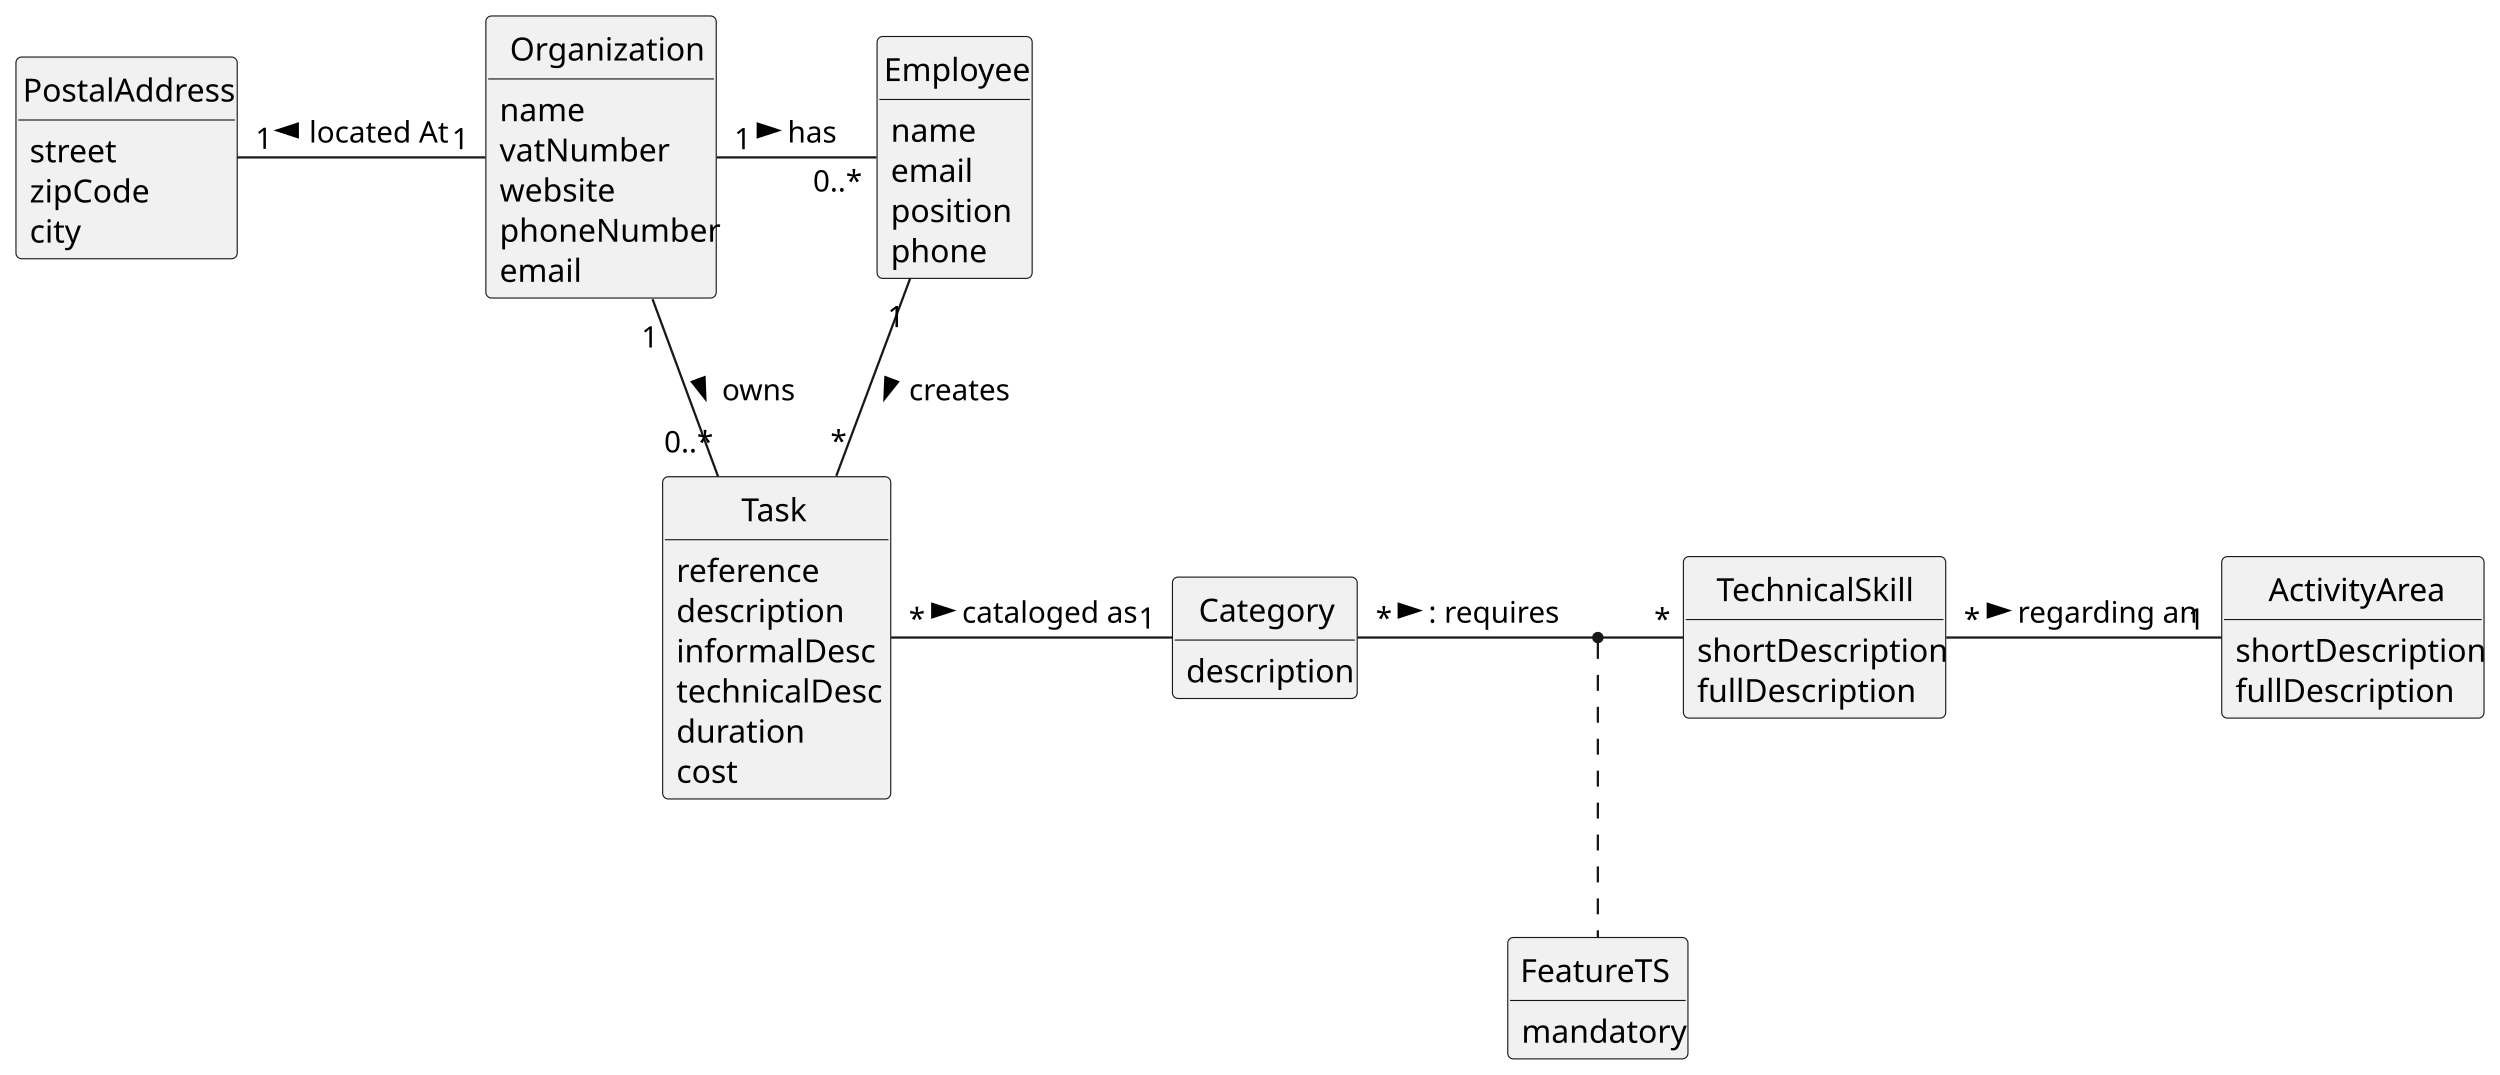
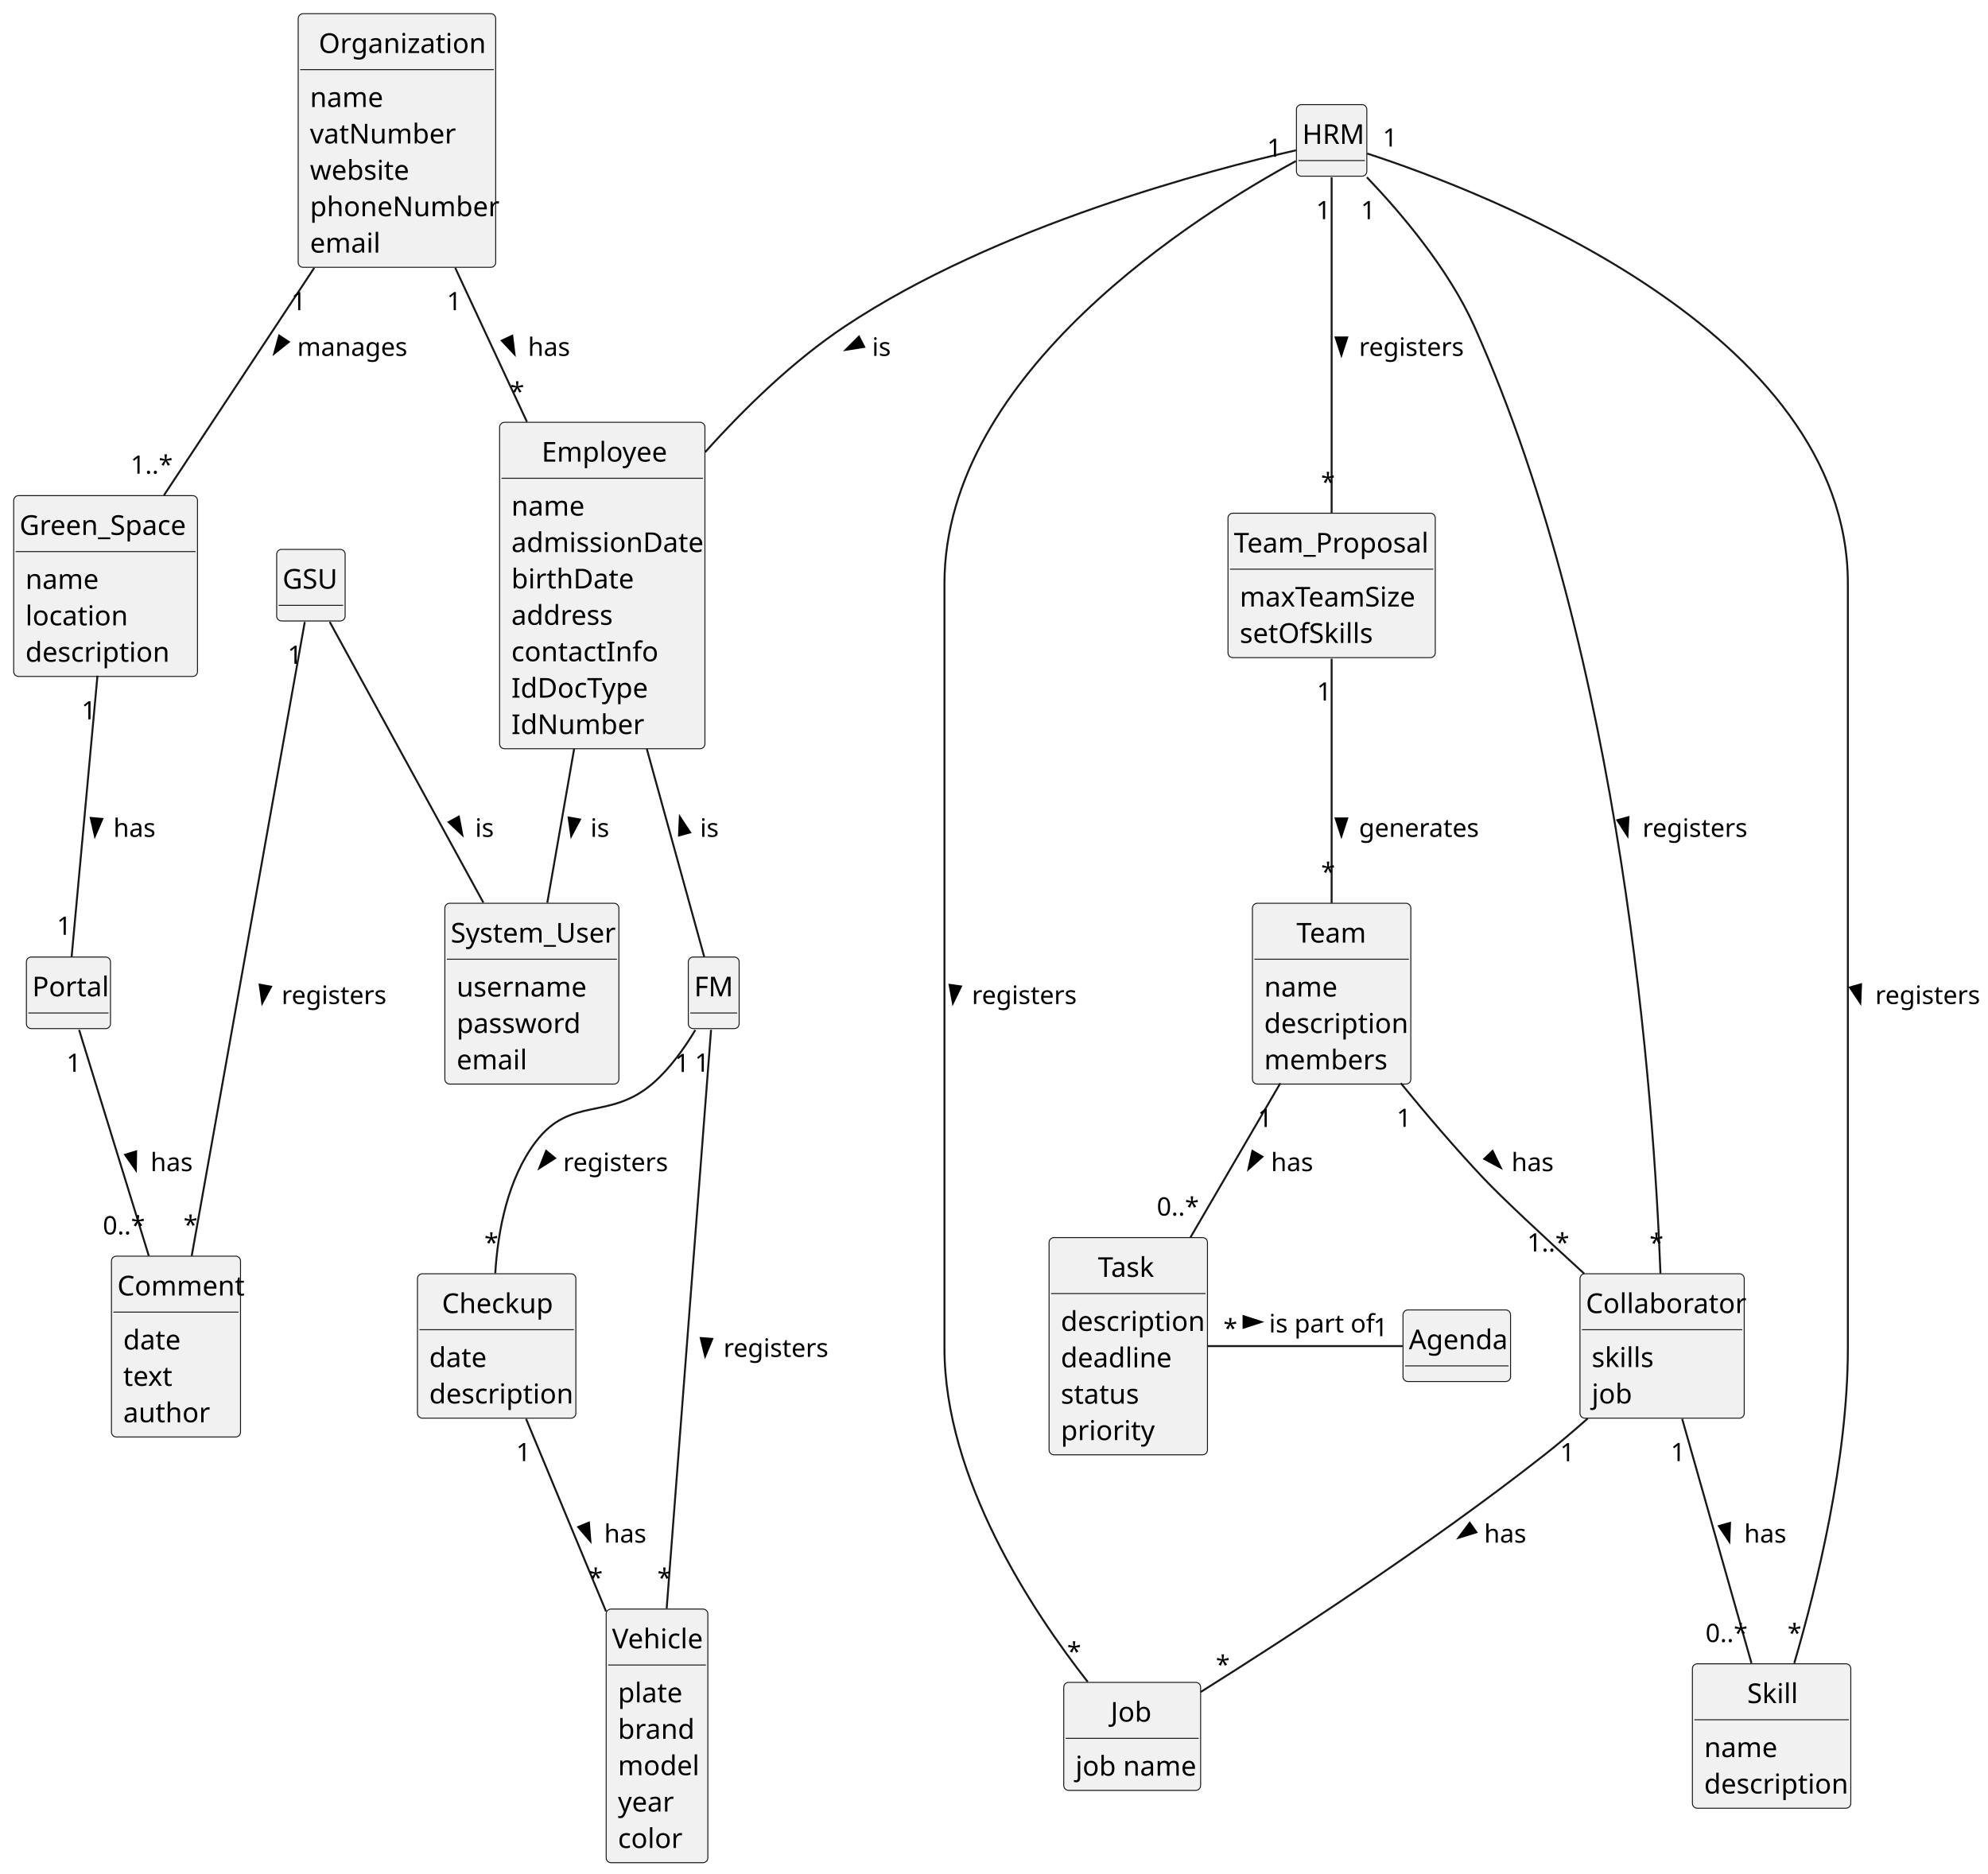
- <svg xmlns="http://www.w3.org/2000/svg" contentStyleType="text/css" height="471px" preserveAspectRatio="none" style="width:1096px;height:471px;background:#FFFFFF;" version="1.1" viewBox="0 0 1096 471" width="1096px" zoomAndPan="magnify">
+ <svg xmlns="http://www.w3.org/2000/svg" contentStyleType="text/css" height="575.4px" preserveAspectRatio="none" style="width:610px;height:575px;background:#FFFFFF;" version="1.1" viewBox="0 0 610 575" width="610.2px" zoomAndPan="magnify">
  <defs />
  <g>
    <g id="elem_Organization">
-       <rect codeLine="16" fill="#F1F1F1" height="123.656" id="Organization" rx="2.5" ry="2.5" style="stroke:#181818;stroke-width:0.5;" width="101" x="213" y="7" />
-       <text fill="#000000" font-family="sans-serif" font-size="14" lengthAdjust="spacing" textLength="80" x="223.5" y="26.533">Organization</text>
-       <line style="stroke:#181818;stroke-width:0.5;" x1="214" x2="313" y1="34.609" y2="34.609" />
-       <text fill="#000000" font-family="sans-serif" font-size="14" lengthAdjust="spacing" textLength="35" x="219" y="53.143">name</text>
-       <text fill="#000000" font-family="sans-serif" font-size="14" lengthAdjust="spacing" textLength="68" x="219" y="70.752">vatNumber</text>
-       <text fill="#000000" font-family="sans-serif" font-size="14" lengthAdjust="spacing" textLength="47" x="219" y="88.361">website</text>
-       <text fill="#000000" font-family="sans-serif" font-size="14" lengthAdjust="spacing" textLength="89" x="219" y="105.971">phoneNumber</text>
-       <text fill="#000000" font-family="sans-serif" font-size="14" lengthAdjust="spacing" textLength="33" x="219" y="123.58">email</text>
+       <rect codeLine="12" fill="#F1F1F1" height="77.836" id="Organization" rx="1.5" ry="1.5" style="stroke:#181818;stroke-width:0.3;" width="60.6" x="91.5" y="4.2" />
+       <text fill="#000000" font-family="sans-serif" font-size="8.4" lengthAdjust="spacing" textLength="48" x="97.8" y="16.265">Organization</text>
+       <line style="stroke:#181818;stroke-width:0.3;" x1="92.1" x2="151.5" y1="21.373" y2="21.373" />
+       <text fill="#000000" font-family="sans-serif" font-size="8.4" lengthAdjust="spacing" textLength="21" x="95.1" y="32.837">name</text>
+       <text fill="#000000" font-family="sans-serif" font-size="8.4" lengthAdjust="spacing" textLength="40.8" x="95.1" y="44.01">vatNumber</text>
+       <text fill="#000000" font-family="sans-serif" font-size="8.4" lengthAdjust="spacing" textLength="28.2" x="95.1" y="55.182">website</text>
+       <text fill="#000000" font-family="sans-serif" font-size="8.4" lengthAdjust="spacing" textLength="53.4" x="95.1" y="66.355">phoneNumber</text>
+       <text fill="#000000" font-family="sans-serif" font-size="8.4" lengthAdjust="spacing" textLength="19.8" x="95.1" y="77.528">email</text>
+     </g>
+     <g id="elem_Employee">
+       <rect codeLine="20" fill="#F1F1F1" height="100.181" id="Employee" rx="1.5" ry="1.5" style="stroke:#181818;stroke-width:0.3;" width="63" x="153.3" y="129.6" />
+       <text fill="#000000" font-family="sans-serif" font-size="8.4" lengthAdjust="spacing" textLength="37.2" x="166.2" y="141.665">Employee</text>
+       <line style="stroke:#181818;stroke-width:0.3;" x1="153.9" x2="215.7" y1="146.773" y2="146.773" />
+       <text fill="#000000" font-family="sans-serif" font-size="8.4" lengthAdjust="spacing" textLength="21" x="156.9" y="158.237">name</text>
+       <text fill="#000000" font-family="sans-serif" font-size="8.4" lengthAdjust="spacing" textLength="55.8" x="156.9" y="169.41">admissionDate</text>
+       <text fill="#000000" font-family="sans-serif" font-size="8.4" lengthAdjust="spacing" textLength="34.8" x="156.9" y="180.582">birthDate</text>
+       <text fill="#000000" font-family="sans-serif" font-size="8.4" lengthAdjust="spacing" textLength="30.6" x="156.9" y="191.755">address</text>
+       <text fill="#000000" font-family="sans-serif" font-size="8.4" lengthAdjust="spacing" textLength="41.4" x="156.9" y="202.928">contactInfo</text>
+       <text fill="#000000" font-family="sans-serif" font-size="8.4" lengthAdjust="spacing" textLength="40.8" x="156.9" y="214.1">IdDocType</text>
+       <text fill="#000000" font-family="sans-serif" font-size="8.4" lengthAdjust="spacing" textLength="36" x="156.9" y="225.273">IdNumber</text>
+     </g>
+     <g id="elem_HRM">
+       <rect codeLine="30" fill="#F1F1F1" height="21.973" id="HRM" rx="1.5" ry="1.5" style="stroke:#181818;stroke-width:0.3;" width="21.6" x="397.8" y="32.1" />
+       <text fill="#000000" font-family="sans-serif" font-size="8.4" lengthAdjust="spacing" textLength="18" x="399.6" y="44.164">HRM</text>
+       <line style="stroke:#181818;stroke-width:0.3;" x1="398.4" x2="418.8" y1="49.273" y2="49.273" />
+     </g>
+     <g id="elem_FM">
+       <rect codeLine="34" fill="#F1F1F1" height="21.973" id="FM" rx="1.5" ry="1.5" style="stroke:#181818;stroke-width:0.3;" width="15.6" x="211.2" y="293.7" />
+       <text fill="#000000" font-family="sans-serif" font-size="8.4" lengthAdjust="spacing" textLength="12" x="213" y="305.764">FM</text>
+       <line style="stroke:#181818;stroke-width:0.3;" x1="211.8" x2="226.2" y1="310.873" y2="310.873" />
+     </g>
+     <g id="elem_Collaborator">
+       <rect codeLine="38" fill="#F1F1F1" height="44.318" id="Collaborator" rx="1.5" ry="1.5" style="stroke:#181818;stroke-width:0.3;" width="50.4" x="484.8" y="390.9" />
+       <text fill="#000000" font-family="sans-serif" font-size="8.4" lengthAdjust="spacing" textLength="46.8" x="486.6" y="402.964">Collaborator</text>
+       <line style="stroke:#181818;stroke-width:0.3;" x1="485.4" x2="534.6" y1="408.073" y2="408.073" />
+       <text fill="#000000" font-family="sans-serif" font-size="8.4" lengthAdjust="spacing" textLength="18" x="488.4" y="419.537">skills</text>
+       <text fill="#000000" font-family="sans-serif" font-size="8.4" lengthAdjust="spacing" textLength="11.4" x="488.4" y="430.71">job</text>
+     </g>
+     <g id="elem_Skill">
+       <rect codeLine="43" fill="#F1F1F1" height="44.318" id="Skill" rx="1.5" ry="1.5" style="stroke:#181818;stroke-width:0.3;" width="48.6" x="519.3" y="510.6" />
+       <text fill="#000000" font-family="sans-serif" font-size="8.4" lengthAdjust="spacing" textLength="15" x="536.1" y="522.664">Skill</text>
+       <line style="stroke:#181818;stroke-width:0.3;" x1="519.9" x2="567.3" y1="527.773" y2="527.773" />
+       <text fill="#000000" font-family="sans-serif" font-size="8.4" lengthAdjust="spacing" textLength="21" x="522.9" y="539.237">name</text>
+       <text fill="#000000" font-family="sans-serif" font-size="8.4" lengthAdjust="spacing" textLength="41.4" x="522.9" y="550.41">description</text>
+     </g>
+     <g id="elem_Job">
+       <rect codeLine="48" fill="#F1F1F1" height="33.145" id="Job" rx="1.5" ry="1.5" style="stroke:#181818;stroke-width:0.3;" width="42" x="326.4" y="516.3" />
+       <text fill="#000000" font-family="sans-serif" font-size="8.4" lengthAdjust="spacing" textLength="13.2" x="340.8" y="528.365">Job</text>
+       <line style="stroke:#181818;stroke-width:0.3;" x1="327" x2="367.8" y1="533.473" y2="533.473" />
+       <text fill="#000000" font-family="sans-serif" font-size="8.4" lengthAdjust="spacing" textLength="34.8" x="330" y="544.937">job name</text>
+     </g>
+     <g id="elem_Vehicle">
+       <rect codeLine="52" fill="#F1F1F1" height="77.836" id="Vehicle" rx="1.5" ry="1.5" style="stroke:#181818;stroke-width:0.3;" width="31.2" x="186" y="493.8" />
+       <text fill="#000000" font-family="sans-serif" font-size="8.4" lengthAdjust="spacing" textLength="27.6" x="187.8" y="505.865">Vehicle</text>
+       <line style="stroke:#181818;stroke-width:0.3;" x1="186.6" x2="216.6" y1="510.973" y2="510.973" />
+       <text fill="#000000" font-family="sans-serif" font-size="8.4" lengthAdjust="spacing" textLength="18.6" x="189.6" y="522.437">plate</text>
+       <text fill="#000000" font-family="sans-serif" font-size="8.4" lengthAdjust="spacing" textLength="22.2" x="189.6" y="533.61">brand</text>
+       <text fill="#000000" font-family="sans-serif" font-size="8.4" lengthAdjust="spacing" textLength="22.8" x="189.6" y="544.782">model</text>
+       <text fill="#000000" font-family="sans-serif" font-size="8.4" lengthAdjust="spacing" textLength="16.8" x="189.6" y="555.955">year</text>
+       <text fill="#000000" font-family="sans-serif" font-size="8.4" lengthAdjust="spacing" textLength="18.6" x="189.6" y="567.128">color</text>
+     </g>
+     <g id="elem_Checkup">
+       <rect codeLine="60" fill="#F1F1F1" height="44.318" id="Checkup" rx="1.5" ry="1.5" style="stroke:#181818;stroke-width:0.3;" width="48.6" x="128.1" y="390.9" />
+       <text fill="#000000" font-family="sans-serif" font-size="8.4" lengthAdjust="spacing" textLength="33.6" x="135.6" y="402.964">Checkup</text>
+       <line style="stroke:#181818;stroke-width:0.3;" x1="128.7" x2="176.1" y1="408.073" y2="408.073" />
+       <text fill="#000000" font-family="sans-serif" font-size="8.4" lengthAdjust="spacing" textLength="16.8" x="131.7" y="419.537">date</text>
+       <text fill="#000000" font-family="sans-serif" font-size="8.4" lengthAdjust="spacing" textLength="41.4" x="131.7" y="430.71">description</text>
+     </g>
+     <g id="elem_Team_Proposal">
+       <rect codeLine="65" fill="#F1F1F1" height="44.318" id="Team_Proposal" rx="1.5" ry="1.5" style="stroke:#181818;stroke-width:0.3;" width="63.6" x="376.8" y="157.5" />
+       <text fill="#000000" font-family="sans-serif" font-size="8.4" lengthAdjust="spacing" textLength="60" x="378.6" y="169.565">Team_Proposal</text>
+       <line style="stroke:#181818;stroke-width:0.3;" x1="377.4" x2="439.8" y1="174.673" y2="174.673" />
+       <text fill="#000000" font-family="sans-serif" font-size="8.4" lengthAdjust="spacing" textLength="52.2" x="380.4" y="186.137">maxTeamSize</text>
+       <text fill="#000000" font-family="sans-serif" font-size="8.4" lengthAdjust="spacing" textLength="39.6" x="380.4" y="197.31">setOfSkills</text>
+     </g>
+     <g id="elem_Team">
+       <rect codeLine="70" fill="#F1F1F1" height="55.491" id="Team" rx="1.5" ry="1.5" style="stroke:#181818;stroke-width:0.3;" width="48.6" x="384.3" y="277.2" />
+       <text fill="#000000" font-family="sans-serif" font-size="8.4" lengthAdjust="spacing" textLength="21.6" x="397.8" y="289.264">Team</text>
+       <line style="stroke:#181818;stroke-width:0.3;" x1="384.9" x2="432.3" y1="294.373" y2="294.373" />
+       <text fill="#000000" font-family="sans-serif" font-size="8.4" lengthAdjust="spacing" textLength="21" x="387.9" y="305.837">name</text>
+       <text fill="#000000" font-family="sans-serif" font-size="8.4" lengthAdjust="spacing" textLength="41.4" x="387.9" y="317.01">description</text>
+       <text fill="#000000" font-family="sans-serif" font-size="8.4" lengthAdjust="spacing" textLength="34.8" x="387.9" y="328.182">members</text>
+     </g>
+     <g id="elem_Agenda">
+       <rect codeLine="76" fill="#F1F1F1" height="21.973" id="Agenda" rx="1.5" ry="1.5" style="stroke:#181818;stroke-width:0.3;" width="33" x="430.5" y="402" />
+       <text fill="#000000" font-family="sans-serif" font-size="8.4" lengthAdjust="spacing" textLength="29.4" x="432.3" y="414.065">Agenda</text>
+       <line style="stroke:#181818;stroke-width:0.3;" x1="431.1" x2="462.9" y1="419.173" y2="419.173" />
    </g>
    <g id="elem_Task">
-       <rect codeLine="24" fill="#F1F1F1" height="141.266" id="Task" rx="2.5" ry="2.5" style="stroke:#181818;stroke-width:0.5;" width="100" x="290.5" y="209" />
-       <text fill="#000000" font-family="sans-serif" font-size="14" lengthAdjust="spacing" textLength="31" x="325" y="228.533">Task</text>
-       <line style="stroke:#181818;stroke-width:0.5;" x1="291.5" x2="389.5" y1="236.609" y2="236.609" />
-       <text fill="#000000" font-family="sans-serif" font-size="14" lengthAdjust="spacing" textLength="61" x="296.5" y="255.143">reference</text>
-       <text fill="#000000" font-family="sans-serif" font-size="14" lengthAdjust="spacing" textLength="69" x="296.5" y="272.752">description</text>
-       <text fill="#000000" font-family="sans-serif" font-size="14" lengthAdjust="spacing" textLength="82" x="296.5" y="290.361">informalDesc</text>
-       <text fill="#000000" font-family="sans-serif" font-size="14" lengthAdjust="spacing" textLength="88" x="296.5" y="307.971">technicalDesc</text>
-       <text fill="#000000" font-family="sans-serif" font-size="14" lengthAdjust="spacing" textLength="52" x="296.5" y="325.58">duration</text>
-       <text fill="#000000" font-family="sans-serif" font-size="14" lengthAdjust="spacing" textLength="26" x="296.5" y="343.19">cost</text>
-     </g>
-     <g id="elem_Category">
-       <rect codeLine="33" fill="#F1F1F1" height="53.219" id="Category" rx="2.5" ry="2.5" style="stroke:#181818;stroke-width:0.5;" width="81" x="514" y="253" />
-       <text fill="#000000" font-family="sans-serif" font-size="14" lengthAdjust="spacing" textLength="58" x="525.5" y="272.533">Category</text>
-       <line style="stroke:#181818;stroke-width:0.5;" x1="515" x2="594" y1="280.609" y2="280.609" />
-       <text fill="#000000" font-family="sans-serif" font-size="14" lengthAdjust="spacing" textLength="69" x="520" y="299.143">description</text>
-     </g>
-     <g id="elem_Employee">
-       <rect codeLine="37" fill="#F1F1F1" height="106.047" id="Employee" rx="2.5" ry="2.5" style="stroke:#181818;stroke-width:0.5;" width="68" x="384.5" y="16" />
-       <text fill="#000000" font-family="sans-serif" font-size="14" lengthAdjust="spacing" textLength="62" x="387.5" y="35.533">Employee</text>
-       <line style="stroke:#181818;stroke-width:0.5;" x1="385.5" x2="451.5" y1="43.609" y2="43.609" />
-       <text fill="#000000" font-family="sans-serif" font-size="14" lengthAdjust="spacing" textLength="35" x="390.5" y="62.143">name</text>
-       <text fill="#000000" font-family="sans-serif" font-size="14" lengthAdjust="spacing" textLength="33" x="390.5" y="79.752">email</text>
-       <text fill="#000000" font-family="sans-serif" font-size="14" lengthAdjust="spacing" textLength="49" x="390.5" y="97.361">position</text>
-       <text fill="#000000" font-family="sans-serif" font-size="14" lengthAdjust="spacing" textLength="40" x="390.5" y="114.971">phone</text>
-     </g>
-     <g id="elem_TechnicalSkill">
-       <rect codeLine="44" fill="#F1F1F1" height="70.828" id="TechnicalSkill" rx="2.5" ry="2.5" style="stroke:#181818;stroke-width:0.5;" width="115" x="738" y="244" />
-       <text fill="#000000" font-family="sans-serif" font-size="14" lengthAdjust="spacing" textLength="86" x="752.5" y="263.533">TechnicalSkill</text>
-       <line style="stroke:#181818;stroke-width:0.5;" x1="739" x2="852" y1="271.609" y2="271.609" />
-       <text fill="#000000" font-family="sans-serif" font-size="14" lengthAdjust="spacing" textLength="103" x="744" y="290.143">shortDescription</text>
-       <text fill="#000000" font-family="sans-serif" font-size="14" lengthAdjust="spacing" textLength="89" x="744" y="307.752">fullDescription</text>
-     </g>
-     <g id="elem_ActivityArea">
-       <rect codeLine="49" fill="#F1F1F1" height="70.828" id="ActivityArea" rx="2.5" ry="2.5" style="stroke:#181818;stroke-width:0.5;" width="115" x="974" y="244" />
-       <text fill="#000000" font-family="sans-serif" font-size="14" lengthAdjust="spacing" textLength="74" x="994.5" y="263.533">ActivityArea</text>
-       <line style="stroke:#181818;stroke-width:0.5;" x1="975" x2="1088" y1="271.609" y2="271.609" />
-       <text fill="#000000" font-family="sans-serif" font-size="14" lengthAdjust="spacing" textLength="103" x="980" y="290.143">shortDescription</text>
-       <text fill="#000000" font-family="sans-serif" font-size="14" lengthAdjust="spacing" textLength="89" x="980" y="307.752">fullDescription</text>
-     </g>
-     <g id="elem_FeatureTS">
-       <rect codeLine="54" fill="#F1F1F1" height="53.219" id="FeatureTS" rx="2.5" ry="2.5" style="stroke:#181818;stroke-width:0.5;" width="79" x="661" y="411" />
-       <text fill="#000000" font-family="sans-serif" font-size="14" lengthAdjust="spacing" textLength="68" x="666.5" y="430.533">FeatureTS</text>
-       <line style="stroke:#181818;stroke-width:0.5;" x1="662" x2="739" y1="438.609" y2="438.609" />
-       <text fill="#000000" font-family="sans-serif" font-size="14" lengthAdjust="spacing" textLength="67" x="667" y="457.143">mandatory</text>
-     </g>
-     <g id="elem_PostalAddress">
-       <rect codeLine="63" fill="#F1F1F1" height="88.438" id="PostalAddress" rx="2.5" ry="2.5" style="stroke:#181818;stroke-width:0.5;" width="97" x="7" y="25" />
-       <text fill="#000000" font-family="sans-serif" font-size="14" lengthAdjust="spacing" textLength="91" x="10" y="44.533">PostalAddress</text>
-       <line style="stroke:#181818;stroke-width:0.5;" x1="8" x2="103" y1="52.609" y2="52.609" />
-       <text fill="#000000" font-family="sans-serif" font-size="14" lengthAdjust="spacing" textLength="36" x="13" y="71.143">street</text>
-       <text fill="#000000" font-family="sans-serif" font-size="14" lengthAdjust="spacing" textLength="51" x="13" y="88.752">zipCode</text>
-       <text fill="#000000" font-family="sans-serif" font-size="14" lengthAdjust="spacing" textLength="21" x="13" y="106.361">city</text>
-     </g>
-     <ellipse cx="700.5" cy="279.5" fill="#181818" rx="2" ry="2" style="stroke:#181818;stroke-width:1.0;" />
+       <rect codeLine="80" fill="#F1F1F1" height="66.663" id="Task" rx="1.5" ry="1.5" style="stroke:#181818;stroke-width:0.3;" width="48.6" x="321.9" y="379.8" />
+       <text fill="#000000" font-family="sans-serif" font-size="8.4" lengthAdjust="spacing" textLength="18.6" x="336.9" y="391.865">Task</text>
+       <line style="stroke:#181818;stroke-width:0.3;" x1="322.5" x2="369.9" y1="396.973" y2="396.973" />
+       <text fill="#000000" font-family="sans-serif" font-size="8.4" lengthAdjust="spacing" textLength="41.4" x="325.5" y="408.437">description</text>
+       <text fill="#000000" font-family="sans-serif" font-size="8.4" lengthAdjust="spacing" textLength="32.4" x="325.5" y="419.61">deadline</text>
+       <text fill="#000000" font-family="sans-serif" font-size="8.4" lengthAdjust="spacing" textLength="22.8" x="325.5" y="430.782">status</text>
+       <text fill="#000000" font-family="sans-serif" font-size="8.4" lengthAdjust="spacing" textLength="25.8" x="325.5" y="441.955">priority</text>
+     </g>
+     <g id="elem_System_User">
+       <rect codeLine="87" fill="#F1F1F1" height="55.491" id="System_User" rx="1.5" ry="1.5" style="stroke:#181818;stroke-width:0.3;" width="53.4" x="136.5" y="277.2" />
+       <text fill="#000000" font-family="sans-serif" font-size="8.4" lengthAdjust="spacing" textLength="49.8" x="138.3" y="289.264">System_User</text>
+       <line style="stroke:#181818;stroke-width:0.3;" x1="137.1" x2="189.3" y1="294.373" y2="294.373" />
+       <text fill="#000000" font-family="sans-serif" font-size="8.4" lengthAdjust="spacing" textLength="37.8" x="140.1" y="305.837">username</text>
+       <text fill="#000000" font-family="sans-serif" font-size="8.4" lengthAdjust="spacing" textLength="36" x="140.1" y="317.01">password</text>
+       <text fill="#000000" font-family="sans-serif" font-size="8.4" lengthAdjust="spacing" textLength="19.8" x="140.1" y="328.182">email</text>
+     </g>
+     <g id="elem_GSU">
+       <rect codeLine="93" fill="#F1F1F1" height="21.973" id="GSU" rx="1.5" ry="1.5" style="stroke:#181818;stroke-width:0.3;" width="21" x="84.9" y="168.6" />
+       <text fill="#000000" font-family="sans-serif" font-size="8.4" lengthAdjust="spacing" textLength="17.4" x="86.7" y="180.665">GSU</text>
+       <line style="stroke:#181818;stroke-width:0.3;" x1="85.5" x2="105.3" y1="185.773" y2="185.773" />
+     </g>
+     <g id="elem_Portal">
+       <rect codeLine="97" fill="#F1F1F1" height="21.973" id="Portal" rx="1.5" ry="1.5" style="stroke:#181818;stroke-width:0.3;" width="25.8" x="8.1" y="293.7" />
+       <text fill="#000000" font-family="sans-serif" font-size="8.4" lengthAdjust="spacing" textLength="22.2" x="9.9" y="305.764">Portal</text>
+       <line style="stroke:#181818;stroke-width:0.3;" x1="8.7" x2="33.3" y1="310.873" y2="310.873" />
+     </g>
+     <g id="elem_Comment">
+       <rect codeLine="101" fill="#F1F1F1" height="55.491" id="Comment" rx="1.5" ry="1.5" style="stroke:#181818;stroke-width:0.3;" width="39.6" x="34.2" y="385.5" />
+       <text fill="#000000" font-family="sans-serif" font-size="8.4" lengthAdjust="spacing" textLength="36" x="36" y="397.565">Comment</text>
+       <line style="stroke:#181818;stroke-width:0.3;" x1="34.8" x2="73.2" y1="402.673" y2="402.673" />
+       <text fill="#000000" font-family="sans-serif" font-size="8.4" lengthAdjust="spacing" textLength="16.8" x="37.8" y="414.137">date</text>
+       <text fill="#000000" font-family="sans-serif" font-size="8.4" lengthAdjust="spacing" textLength="13.2" x="37.8" y="425.31">text</text>
+       <text fill="#000000" font-family="sans-serif" font-size="8.4" lengthAdjust="spacing" textLength="24.6" x="37.8" y="436.482">author</text>
+     </g>
+     <g id="elem_Green_Space">
+       <rect codeLine="107" fill="#F1F1F1" height="55.491" id="Green_Space" rx="1.5" ry="1.5" style="stroke:#181818;stroke-width:0.3;" width="56.4" x="4.2" y="152.1" />
+       <text fill="#000000" font-family="sans-serif" font-size="8.4" lengthAdjust="spacing" textLength="52.8" x="6" y="164.165">Green_Space</text>
+       <line style="stroke:#181818;stroke-width:0.3;" x1="4.8" x2="60" y1="169.273" y2="169.273" />
+       <text fill="#000000" font-family="sans-serif" font-size="8.4" lengthAdjust="spacing" textLength="21" x="7.8" y="180.737">name</text>
+       <text fill="#000000" font-family="sans-serif" font-size="8.4" lengthAdjust="spacing" textLength="29.4" x="7.8" y="191.91">location</text>
+       <text fill="#000000" font-family="sans-serif" font-size="8.4" lengthAdjust="spacing" textLength="41.4" x="7.8" y="203.082">description</text>
+     </g>
+     <g id="link_Organization_Green_Space">
+       <path codeLine="113" d="M96.42,82.212 C81.708,104.478 63.54,131.976 50.316,151.98 " fill="none" id="Organization-Green_Space" style="stroke:#181818;stroke-width:0.6;" />
+       <polygon fill="#000000" points="84.146,108.49,88.609,104.935,85.667,102.99,84.146,108.49" style="stroke:#000000;stroke-width:0.6;" />
+       <text fill="#000000" font-family="sans-serif" font-size="7.8" lengthAdjust="spacing" textLength="31.8" x="91.2" y="109.217">manages</text>
+       <text fill="#000000" font-family="sans-serif" font-size="7.8" lengthAdjust="spacing" textLength="4.2" x="89.386" y="95.195">1</text>
+       <text fill="#000000" font-family="sans-serif" font-size="7.8" lengthAdjust="spacing" textLength="12" x="40.066" y="145.368">1..*</text>
+     </g>
+     <g id="link_Green_Space_Portal">
+       <path codeLine="114" d="M29.91,207.336 C27.42,234.396 23.718,274.644 21.978,293.598 " fill="none" id="Green_Space-Portal" style="stroke:#181818;stroke-width:0.6;" />
+       <polygon fill="#000000" points="29.125,256.575,31.378,251.332,27.866,251.009,29.125,256.575" style="stroke:#000000;stroke-width:0.6;" />
+       <text fill="#000000" font-family="sans-serif" font-size="7.8" lengthAdjust="spacing" textLength="12.6" x="34.8" y="256.817">has</text>
+       <text fill="#000000" font-family="sans-serif" font-size="7.8" lengthAdjust="spacing" textLength="4.2" x="25.007" y="220.757">1</text>
+       <text fill="#000000" font-family="sans-serif" font-size="7.8" lengthAdjust="spacing" textLength="4.2" x="17.434" y="286.884">1</text>
+     </g>
+     <g id="link_GSU_System_User">
+       <path codeLine="115" d="M101.178,190.866 C111.522,209.766 133.5,249.924 148.314,276.996 " fill="none" id="GSU-System_User" style="stroke:#181818;stroke-width:0.6;" />
+       <polygon fill="#000000" points="141.84,256.219,140.782,250.612,137.688,252.305,141.84,256.219" style="stroke:#000000;stroke-width:0.6;" />
+       <text fill="#000000" font-family="sans-serif" font-size="7.8" lengthAdjust="spacing" textLength="6" x="145.8" y="256.817">is</text>
+     </g>
+     <g id="link_Employee_System_User">
+       <path codeLine="116" d="M176.172,229.8 C173.364,245.91 170.346,263.196 167.934,277.044 " fill="none" id="Employee-System_User" style="stroke:#181818;stroke-width:0.6;" />
+       <polygon fill="#000000" points="175.285,256.543,177.954,251.499,174.48,250.893,175.285,256.543" style="stroke:#000000;stroke-width:0.6;" />
+       <text fill="#000000" font-family="sans-serif" font-size="7.8" lengthAdjust="spacing" textLength="6" x="181.2" y="256.817">is</text>
+     </g>
    <g id="link_Organization_Employee">
-       <path codeLine="70" d="M314.25,69 C337.21,69 363.73,69 384.28,69 " fill="none" id="Organization-Employee" style="stroke:#181818;stroke-width:1.0;" />
-       <polygon fill="#000000" points="341.25,57.176,332.205,54.237,332.205,60.115,341.25,57.176" style="stroke:#000000;stroke-width:1.0;" />
-       <text fill="#000000" font-family="sans-serif" font-size="13" lengthAdjust="spacing" textLength="21" x="345.25" y="62.495">has</text>
-       <text fill="#000000" font-family="sans-serif" font-size="13" lengthAdjust="spacing" textLength="7" x="321.879" y="65.419">1</text>
-       <text fill="#000000" font-family="sans-serif" font-size="13" lengthAdjust="spacing" textLength="20" x="356.403" y="83.947">0..*</text>
-     </g>
-     <g id="link_Organization_Task">
-       <path codeLine="71" d="M286.08,131.15 C295.09,155.54 305.51,183.75 314.81,208.92 " fill="none" id="Organization-Task" style="stroke:#181818;stroke-width:1.0;" />
-       <polygon fill="#000000" points="309.233,174.866,308.855,165.363,303.341,167.4,309.233,174.866" style="stroke:#000000;stroke-width:1.0;" />
-       <text fill="#000000" font-family="sans-serif" font-size="13" lengthAdjust="spacing" textLength="30" x="316.5" y="175.495">owns</text>
-       <text fill="#000000" font-family="sans-serif" font-size="13" lengthAdjust="spacing" textLength="7" x="281.167" y="152.356">1</text>
-       <text fill="#000000" font-family="sans-serif" font-size="13" lengthAdjust="spacing" textLength="20" x="291.13" y="198.316">0..*</text>
-     </g>
-     <g id="link_Employee_Task">
-       <path codeLine="73" d="M399.02,122.08 C389.23,148.25 377.22,180.34 366.64,208.62 " fill="none" id="Employee-Task" style="stroke:#181818;stroke-width:1.0;" />
-       <polygon fill="#000000" points="387.748,174.859,393.67,167.417,388.165,165.357,387.748,174.859" style="stroke:#000000;stroke-width:1.0;" />
-       <text fill="#000000" font-family="sans-serif" font-size="13" lengthAdjust="spacing" textLength="43" x="398.5" y="175.495">creates</text>
-       <text fill="#000000" font-family="sans-serif" font-size="13" lengthAdjust="spacing" textLength="7" x="389.076" y="143.421">1</text>
-       <text fill="#000000" font-family="sans-serif" font-size="13" lengthAdjust="spacing" textLength="5" x="364.078" y="197.985">*</text>
-     </g>
-     <g id="link_Task_Category">
-       <path codeLine="75" d="M390.67,279.5 C428.23,279.5 478.94,279.5 513.95,279.5 " fill="none" id="Task-Category" style="stroke:#181818;stroke-width:1.0;" />
-       <polygon fill="#000000" points="417.75,267.676,408.705,264.737,408.705,270.615,417.75,267.676" style="stroke:#000000;stroke-width:1.0;" />
-       <text fill="#000000" font-family="sans-serif" font-size="13" lengthAdjust="spacing" textLength="74" x="421.75" y="272.995">cataloged as</text>
-       <text fill="#000000" font-family="sans-serif" font-size="13" lengthAdjust="spacing" textLength="5" x="398.406" y="275.826">*</text>
-       <text fill="#000000" font-family="sans-serif" font-size="13" lengthAdjust="spacing" textLength="7" x="499.104" y="275.582">1</text>
-     </g>
-     <g id="link_TechnicalSkill_ActivityArea">
-       <path codeLine="76" d="M853.23,279.5 C889.94,279.5 937.28,279.5 973.96,279.5 " fill="none" id="TechnicalSkill-ActivityArea" style="stroke:#181818;stroke-width:1.0;" />
-       <polygon fill="#000000" points="880.5,267.676,871.455,264.737,871.455,270.615,880.5,267.676" style="stroke:#000000;stroke-width:1.0;" />
-       <text fill="#000000" font-family="sans-serif" font-size="13" lengthAdjust="spacing" textLength="71" x="884.5" y="272.995">regarding an</text>
-       <text fill="#000000" font-family="sans-serif" font-size="13" lengthAdjust="spacing" textLength="5" x="860.947" y="276.004">*</text>
-       <text fill="#000000" font-family="sans-serif" font-size="13" lengthAdjust="spacing" textLength="7" x="959.139" y="276.004">1</text>
-     </g>
-     <g id="link_Category_apoint16">
-       <path d="M595.17,279.5 C633.64,279.5 687.14,279.5 698.38,279.5 " fill="none" id="Category-apoint16" style="stroke:#181818;stroke-width:1.0;" />
-       <polygon fill="#000000" points="622.25,267.676,613.205,264.737,613.205,270.615,622.25,267.676" style="stroke:#000000;stroke-width:1.0;" />
-       <text fill="#000000" font-family="sans-serif" font-size="13" lengthAdjust="spacing" textLength="54" x="626.25" y="272.995">: requires</text>
-       <text fill="#000000" font-family="sans-serif" font-size="13" lengthAdjust="spacing" textLength="5" x="603.13" y="275.532">*</text>
-     </g>
-     <g id="link_apoint16_TechnicalSkill">
-       <path d="M702.73,279.5 C714.44,279.5 726.16,279.5 737.88,279.5 " fill="none" id="apoint16-TechnicalSkill" style="stroke:#181818;stroke-width:1.0;" />
-       <text fill="#000000" font-family="sans-serif" font-size="13" lengthAdjust="spacing" textLength="5" x="725.177" y="276.004">*</text>
-     </g>
-     <g id="link_apoint16_FeatureTS">
-       <path d="M700.5,281.85 C700.5,292.96 700.5,369.96 700.5,410.95 " fill="none" id="apoint16-FeatureTS" style="stroke:#181818;stroke-width:1.0;stroke-dasharray:7.0,7.0;" />
-     </g>
-     <g id="link_PostalAddress_Organization">
-       <path codeLine="81" d="M104,69 C136.66,69 179.63,69 212.74,69 " fill="none" id="PostalAddress-Organization" style="stroke:#181818;stroke-width:1.0;" />
-       <polygon fill="#000000" points="121.5,57.176,130.545,60.115,130.545,54.237,121.5,57.176" style="stroke:#000000;stroke-width:1.0;" />
-       <text fill="#000000" font-family="sans-serif" font-size="13" lengthAdjust="spacing" textLength="59" x="135.5" y="62.495">located At</text>
-       <text fill="#000000" font-family="sans-serif" font-size="13" lengthAdjust="spacing" textLength="7" x="111.963" y="65.263">1</text>
-       <text fill="#000000" font-family="sans-serif" font-size="13" lengthAdjust="spacing" textLength="7" x="198.11" y="65.419">1</text>
+       <path codeLine="117" d="M139.686,82.212 C146.526,96.9 154.422,113.862 161.682,129.45 " fill="none" id="Organization-Employee" style="stroke:#181818;stroke-width:0.6;" />
+       <polygon fill="#000000" points="157.866,108.707,157.174,103.043,153.977,104.531,157.866,108.707" style="stroke:#000000;stroke-width:0.6;" />
+       <text fill="#000000" font-family="sans-serif" font-size="7.8" lengthAdjust="spacing" textLength="12.6" x="162" y="109.217">has</text>
+       <text fill="#000000" font-family="sans-serif" font-size="7.8" lengthAdjust="spacing" textLength="4.2" x="137.114" y="95.195">1</text>
+       <text fill="#000000" font-family="sans-serif" font-size="7.8" lengthAdjust="spacing" textLength="3" x="156.566" y="122.919">*</text>
+     </g>
+     <g id="link_HRM_Employee">
+       <path codeLine="118" d="M397.68,46.122 C371.88,51.984 305.802,69.144 259.2,100.2 C243.456,110.694 228.606,125.106 216.378,138.75 " fill="none" id="HRM-Employee" style="stroke:#181818;stroke-width:0.6;" />
+       <polygon fill="#000000" points="259.529,107.352,265.164,106.453,263.559,103.313,259.529,107.352" style="stroke:#000000;stroke-width:0.6;" />
+       <text fill="#000000" font-family="sans-serif" font-size="7.8" lengthAdjust="spacing" textLength="6" x="267.6" y="109.217">is</text>
+     </g>
+     <g id="link_Employee_FM">
+       <path codeLine="119" d="M198.462,229.8 C204.978,253.392 212.184,279.498 216.09,293.652 " fill="none" id="Employee-FM" style="stroke:#181818;stroke-width:0.6;" />
+       <polygon fill="#000000" points="208.602,250.696,208.346,256.396,211.746,255.458,208.602,250.696" style="stroke:#000000;stroke-width:0.6;" />
+       <text fill="#000000" font-family="sans-serif" font-size="7.8" lengthAdjust="spacing" textLength="6" x="214.8" y="256.817">is</text>
+     </g>
+     <g id="link_HRM_Job">
+       <path codeLine="120" d="M397.638,49.428 C368.226,65.4 289.8,114.078 289.8,179.1 C289.8,179.1 289.8,179.1 289.8,413.7 C289.8,453.732 316.716,494.406 333.75,516.138 " fill="none" id="HRM-Job" style="stroke:#181818;stroke-width:0.6;" />
+       <polygon fill="#000000" points="292.393,307.86,294.876,302.722,291.382,302.243,292.393,307.86" style="stroke:#000000;stroke-width:0.6;" />
+       <text fill="#000000" font-family="sans-serif" font-size="7.8" lengthAdjust="spacing" textLength="30" x="298.2" y="308.117">registers</text>
+       <text fill="#000000" font-family="sans-serif" font-size="7.8" lengthAdjust="spacing" textLength="4.2" x="388.785" y="48.118">1</text>
+       <text fill="#000000" font-family="sans-serif" font-size="7.8" lengthAdjust="spacing" textLength="3" x="327.436" y="509.598">*</text>
+     </g>
+     <g id="link_HRM_Collaborator">
+       <path codeLine="121" d="M419.418,54.408 C429.582,65.028 444.39,82.326 452.4,100.2 C498.12,202.206 507.552,338.526 509.496,390.822 " fill="none" id="HRM-Collaborator" style="stroke:#181818;stroke-width:0.6;" />
+       <polygon fill="#000000" points="499.376,256.485,499.676,250.787,496.269,251.699,499.376,256.485" style="stroke:#000000;stroke-width:0.6;" />
+       <text fill="#000000" font-family="sans-serif" font-size="7.8" lengthAdjust="spacing" textLength="30" x="504" y="256.817">registers</text>
+       <text fill="#000000" font-family="sans-serif" font-size="7.8" lengthAdjust="spacing" textLength="4.2" x="417.561" y="67.262">1</text>
+       <text fill="#000000" font-family="sans-serif" font-size="7.8" lengthAdjust="spacing" textLength="3" x="506.139" y="384.185">*</text>
+     </g>
+     <g id="link_HRM_Skill">
+       <path codeLine="122" d="M419.49,47.118 C455.274,58.764 567,101.34 567,179.1 C567,179.1 567,179.1 567,413.7 C567,447.984 557.454,486.816 550.56,510.396 " fill="none" id="HRM-Skill" style="stroke:#181818;stroke-width:0.6;" />
+       <polygon fill="#000000" points="570.817,307.774,571.036,302.072,567.643,303.032,570.817,307.774" style="stroke:#000000;stroke-width:0.6;" />
+       <text fill="#000000" font-family="sans-serif" font-size="7.8" lengthAdjust="spacing" textLength="30" x="575.4" y="308.117">registers</text>
+       <text fill="#000000" font-family="sans-serif" font-size="7.8" lengthAdjust="spacing" textLength="4.2" x="424.28" y="44.973">1</text>
+       <text fill="#000000" font-family="sans-serif" font-size="7.8" lengthAdjust="spacing" textLength="3" x="548.498" y="503.908">*</text>
+     </g>
+     <g id="link_Collaborator_Skill">
+       <path codeLine="123" d="M516.162,435.432 C522.204,456.75 531.372,489.066 537.42,510.402 " fill="none" id="Collaborator-Skill" style="stroke:#181818;stroke-width:0.6;" />
+       <polygon fill="#000000" points="530.618,473.074,530.834,467.371,527.441,468.333,530.618,473.074" style="stroke:#000000;stroke-width:0.6;" />
+       <text fill="#000000" font-family="sans-serif" font-size="7.8" lengthAdjust="spacing" textLength="12.6" x="535.2" y="473.417">has</text>
+       <text fill="#000000" font-family="sans-serif" font-size="7.8" lengthAdjust="spacing" textLength="4.2" x="512.635" y="448.414">1</text>
+       <text fill="#000000" font-family="sans-serif" font-size="7.8" lengthAdjust="spacing" textLength="12" x="523.327" y="503.915">0..*</text>
+     </g>
+     <g id="link_Collaborator_Job">
+       <path codeLine="124" d="M487.182,435.306 C482.892,439.11 478.38,442.956 474,446.4 C438.42,474.39 394.074,503.154 368.424,519.246 " fill="none" id="Collaborator-Job" style="stroke:#181818;stroke-width:0.6;" />
+       <polygon fill="#000000" points="447.55,471.919,453,470.226,450.964,467.346,447.55,471.919" style="stroke:#000000;stroke-width:0.6;" />
+       <text fill="#000000" font-family="sans-serif" font-size="7.8" lengthAdjust="spacing" textLength="12.6" x="455.4" y="473.417">has</text>
+       <text fill="#000000" font-family="sans-serif" font-size="7.8" lengthAdjust="spacing" textLength="4.2" x="478.699" y="448.438">1</text>
+       <text fill="#000000" font-family="sans-serif" font-size="7.8" lengthAdjust="spacing" textLength="3" x="373.07" y="513.619">*</text>
+     </g>
+     <g id="link_Checkup_Vehicle">
+       <path codeLine="125" d="M161.424,435.432 C168.276,451.938 177.87,475.038 185.958,494.532 " fill="none" id="Checkup-Vehicle" style="stroke:#181818;stroke-width:0.6;" />
+       <polygon fill="#000000" points="181.15,472.958,180.698,467.27,177.441,468.622,181.15,472.958" style="stroke:#000000;stroke-width:0.6;" />
+       <text fill="#000000" font-family="sans-serif" font-size="7.8" lengthAdjust="spacing" textLength="12.6" x="185.4" y="473.417">has</text>
+       <text fill="#000000" font-family="sans-serif" font-size="7.8" lengthAdjust="spacing" textLength="4.2" x="158.371" y="448.414">1</text>
+       <text fill="#000000" font-family="sans-serif" font-size="7.8" lengthAdjust="spacing" textLength="3" x="180.655" y="486.944">*</text>
+     </g>
+     <g id="link_FM_Vehicle">
+       <path codeLine="126" d="M218.184,316.032 C215.784,347.346 208.65,440.322 204.564,493.584 " fill="none" id="FM-Vehicle" style="stroke:#181818;stroke-width:0.6;" />
+       <polygon fill="#000000" points="216.37,416.178,218.544,410.902,215.027,410.632,216.37,416.178" style="stroke:#000000;stroke-width:0.6;" />
+       <text fill="#000000" font-family="sans-serif" font-size="7.8" lengthAdjust="spacing" textLength="30" x="222" y="416.417">registers</text>
+       <text fill="#000000" font-family="sans-serif" font-size="7.8" lengthAdjust="spacing" textLength="4.2" x="213.2" y="328.892">1</text>
+       <text fill="#000000" font-family="sans-serif" font-size="7.8" lengthAdjust="spacing" textLength="3" x="201.724" y="486.973">*</text>
+     </g>
+     <g id="link_FM_Checkup">
+       <path codeLine="127" d="M213.354,316.104 C210.108,321.498 205.638,327.846 200.4,332.4 C186.9,344.136 175.212,336.15 164.4,350.4 C155.706,361.86 152.766,377.85 151.968,390.738 " fill="none" id="FM-Checkup" style="stroke:#181818;stroke-width:0.6;" />
+       <polygon fill="#000000" points="165.494,358.504,170.304,355.433,167.58,353.193,165.494,358.504" style="stroke:#000000;stroke-width:0.6;" />
+       <text fill="#000000" font-family="sans-serif" font-size="7.8" lengthAdjust="spacing" textLength="30" x="172.8" y="359.417">registers</text>
+       <text fill="#000000" font-family="sans-serif" font-size="7.8" lengthAdjust="spacing" textLength="4.2" x="207.072" y="328.984">1</text>
+       <text fill="#000000" font-family="sans-serif" font-size="7.8" lengthAdjust="spacing" textLength="3" x="148.624" y="384.086">*</text>
+     </g>
+     <g id="link_HRM_Team_Proposal">
+       <path codeLine="128" d="M408.6,54.414 C408.6,76.53 408.6,127.92 408.6,157.356 " fill="none" id="HRM-Team_Proposal" style="stroke:#181818;stroke-width:0.6;" />
+       <polygon fill="#000000" points="411.6,108.987,413.363,103.56,409.837,103.56,411.6,108.987" style="stroke:#000000;stroke-width:0.6;" />
+       <text fill="#000000" font-family="sans-serif" font-size="7.8" lengthAdjust="spacing" textLength="30" x="417" y="109.217">registers</text>
+       <text fill="#000000" font-family="sans-serif" font-size="7.8" lengthAdjust="spacing" textLength="4.2" x="403.836" y="67.269">1</text>
+       <text fill="#000000" font-family="sans-serif" font-size="7.8" lengthAdjust="spacing" textLength="3" x="405.333" y="150.707">*</text>
+     </g>
+     <g id="link_Task_Agenda">
+       <path codeLine="129" d="M370.602,413.1 C389.13,413.1 414.114,413.1 430.386,413.1 " fill="none" id="Task-Agenda" style="stroke:#181818;stroke-width:0.6;" />
+       <polygon fill="#000000" points="387,405.687,381.573,403.924,381.573,407.451,387,405.687" style="stroke:#000000;stroke-width:0.6;" />
+       <text fill="#000000" font-family="sans-serif" font-size="7.8" lengthAdjust="spacing" textLength="30" x="389.4" y="408.917">is part of</text>
+       <text fill="#000000" font-family="sans-serif" font-size="7.8" lengthAdjust="spacing" textLength="3" x="375.378" y="410.387">*</text>
+       <text fill="#000000" font-family="sans-serif" font-size="7.8" lengthAdjust="spacing" textLength="4.2" x="421.39" y="410.062">1</text>
+     </g>
+     <g id="link_Team_Task">
+       <path codeLine="130" d="M392.856,332.424 C384.48,346.8 374.112,364.59 365.28,379.746 " fill="none" id="Team-Task" style="stroke:#181818;stroke-width:0.6;" />
+       <polygon fill="#000000" points="383.09,358.779,387.346,354.978,384.298,353.202,383.09,358.779" style="stroke:#000000;stroke-width:0.6;" />
+       <text fill="#000000" font-family="sans-serif" font-size="7.8" lengthAdjust="spacing" textLength="12.6" x="390" y="359.417">has</text>
+       <text fill="#000000" font-family="sans-serif" font-size="7.8" lengthAdjust="spacing" textLength="4.2" x="385.924" y="345.843">1</text>
+       <text fill="#000000" font-family="sans-serif" font-size="7.8" lengthAdjust="spacing" textLength="12" x="354.956" y="373.043">0..*</text>
+     </g>
+     <g id="link_Portal_Comment">
+       <path codeLine="131" d="M24.282,316.062 C29.226,332.094 38.724,362.922 45.66,385.422 " fill="none" id="Portal-Comment" style="stroke:#181818;stroke-width:0.6;" />
+       <polygon fill="#000000" points="41.684,359.054,41.77,353.349,38.4,354.387,41.684,359.054" style="stroke:#000000;stroke-width:0.6;" />
+       <text fill="#000000" font-family="sans-serif" font-size="7.8" lengthAdjust="spacing" textLength="12.6" x="46.2" y="359.417">has</text>
+       <text fill="#000000" font-family="sans-serif" font-size="7.8" lengthAdjust="spacing" textLength="4.2" x="20.4" y="328.93">1</text>
+       <text fill="#000000" font-family="sans-serif" font-size="7.8" lengthAdjust="spacing" textLength="12" x="31.554" y="378.816">0..*</text>
+     </g>
+     <g id="link_GSU_Comment">
+       <path codeLine="132" d="M93.516,190.878 C87.39,225.216 67.95,334.26 58.818,385.458 " fill="none" id="GSU-Comment" style="stroke:#181818;stroke-width:0.6;" />
+       <polygon fill="#000000" points="80.473,307.841,83.162,302.808,79.69,302.188,80.473,307.841" style="stroke:#000000;stroke-width:0.6;" />
+       <text fill="#000000" font-family="sans-serif" font-size="7.8" lengthAdjust="spacing" textLength="30" x="86.4" y="308.117">registers</text>
+       <text fill="#000000" font-family="sans-serif" font-size="7.8" lengthAdjust="spacing" textLength="4.2" x="88.245" y="203.724">1</text>
+       <text fill="#000000" font-family="sans-serif" font-size="7.8" lengthAdjust="spacing" textLength="3" x="56.326" y="378.652">*</text>
+     </g>
+     <g id="link_Team_Proposal_Team">
+       <path codeLine="133" d="M408.6,202.164 C408.6,223.074 408.6,254.664 408.6,277.152 " fill="none" id="Team_Proposal-Team" style="stroke:#181818;stroke-width:0.6;" />
+       <polygon fill="#000000" points="411.6,256.587,413.363,251.16,409.837,251.16,411.6,256.587" style="stroke:#000000;stroke-width:0.6;" />
+       <text fill="#000000" font-family="sans-serif" font-size="7.8" lengthAdjust="spacing" textLength="34.2" x="417" y="256.817">generates</text>
+       <text fill="#000000" font-family="sans-serif" font-size="7.8" lengthAdjust="spacing" textLength="4.2" x="404.065" y="214.994">1</text>
+       <text fill="#000000" font-family="sans-serif" font-size="7.8" lengthAdjust="spacing" textLength="3" x="405.37" y="270.346">*</text>
+     </g>
+     <g id="link_Team_Collaborator">
+       <path codeLine="134" d="M429.816,332.406 C437.604,341.928 446.658,352.554 455.4,361.8 C460.956,367.674 474.102,379.902 486.102,390.876 " fill="none" id="Team-Collaborator" style="stroke:#181818;stroke-width:0.6;" />
+       <polygon fill="#000000" points="460.481,358.349,457.987,353.216,455.446,355.662,460.481,358.349" style="stroke:#000000;stroke-width:0.6;" />
+       <text fill="#000000" font-family="sans-serif" font-size="7.8" lengthAdjust="spacing" textLength="12.6" x="463.8" y="359.417">has</text>
+       <text fill="#000000" font-family="sans-serif" font-size="7.8" lengthAdjust="spacing" textLength="4.2" x="428.543" y="345.822">1</text>
+       <text fill="#000000" font-family="sans-serif" font-size="7.8" lengthAdjust="spacing" textLength="12" x="468.59" y="384.079">1..*</text>
    </g>
  </g>
</svg>
